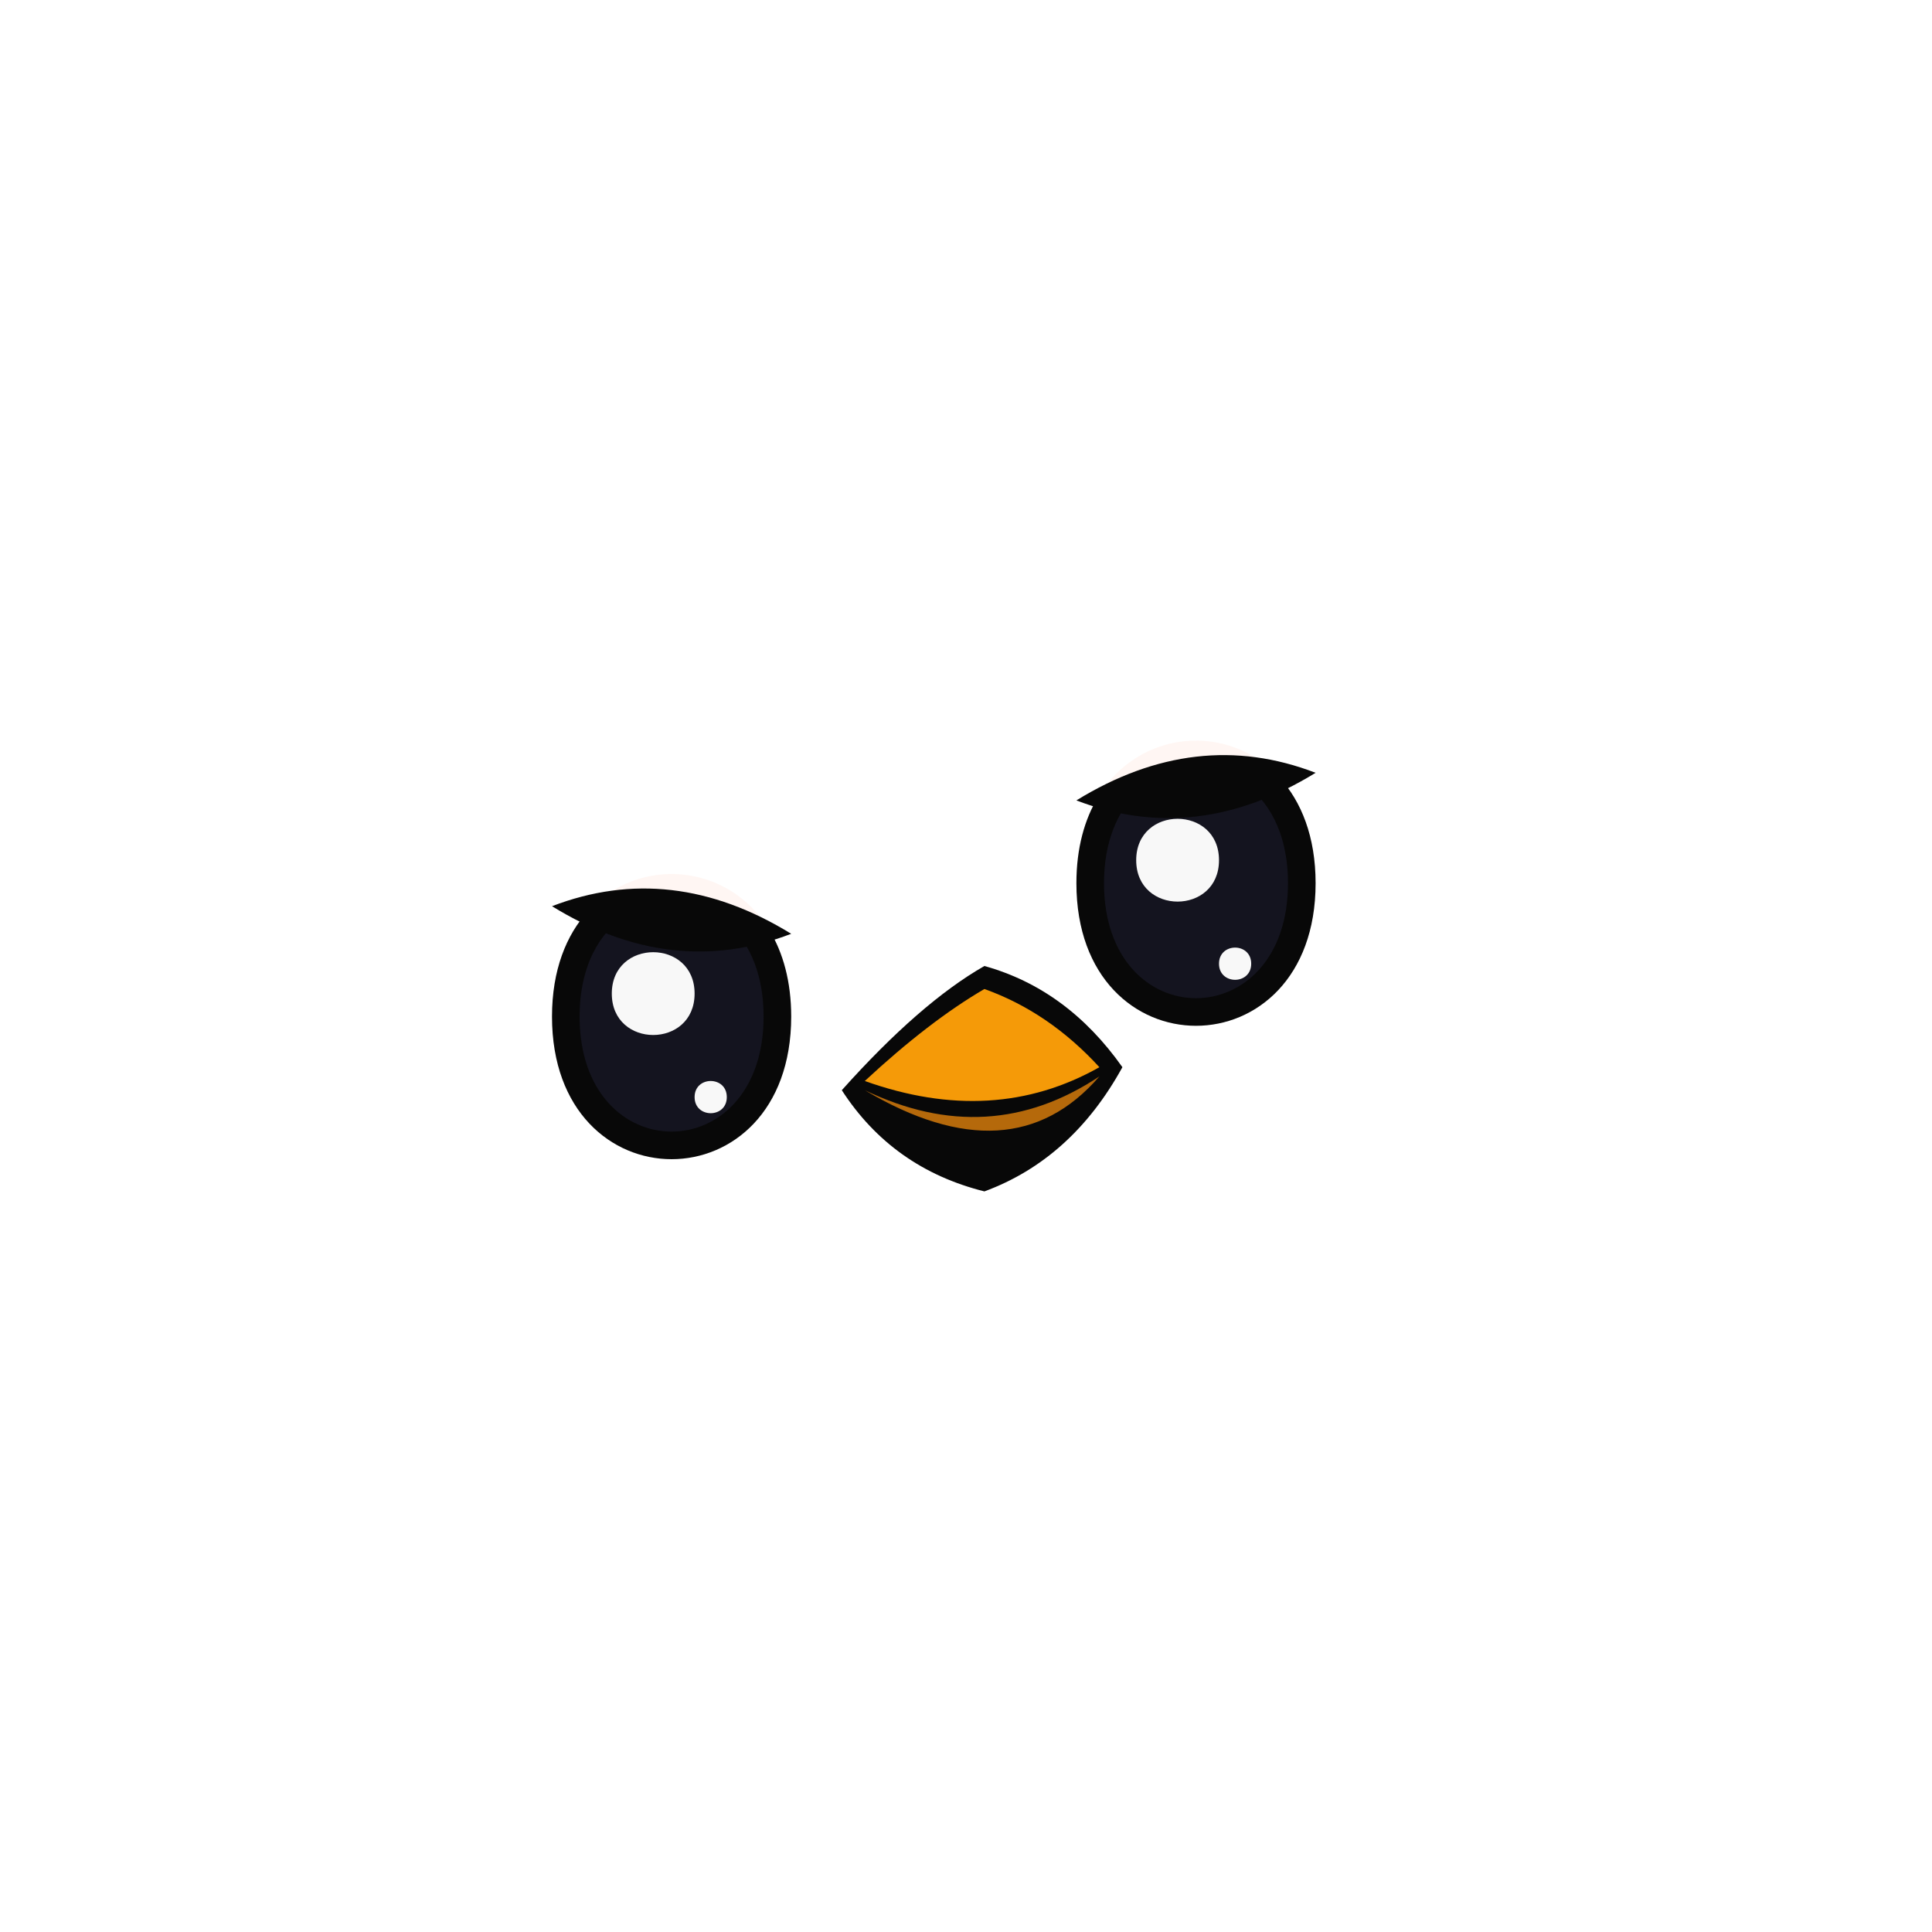
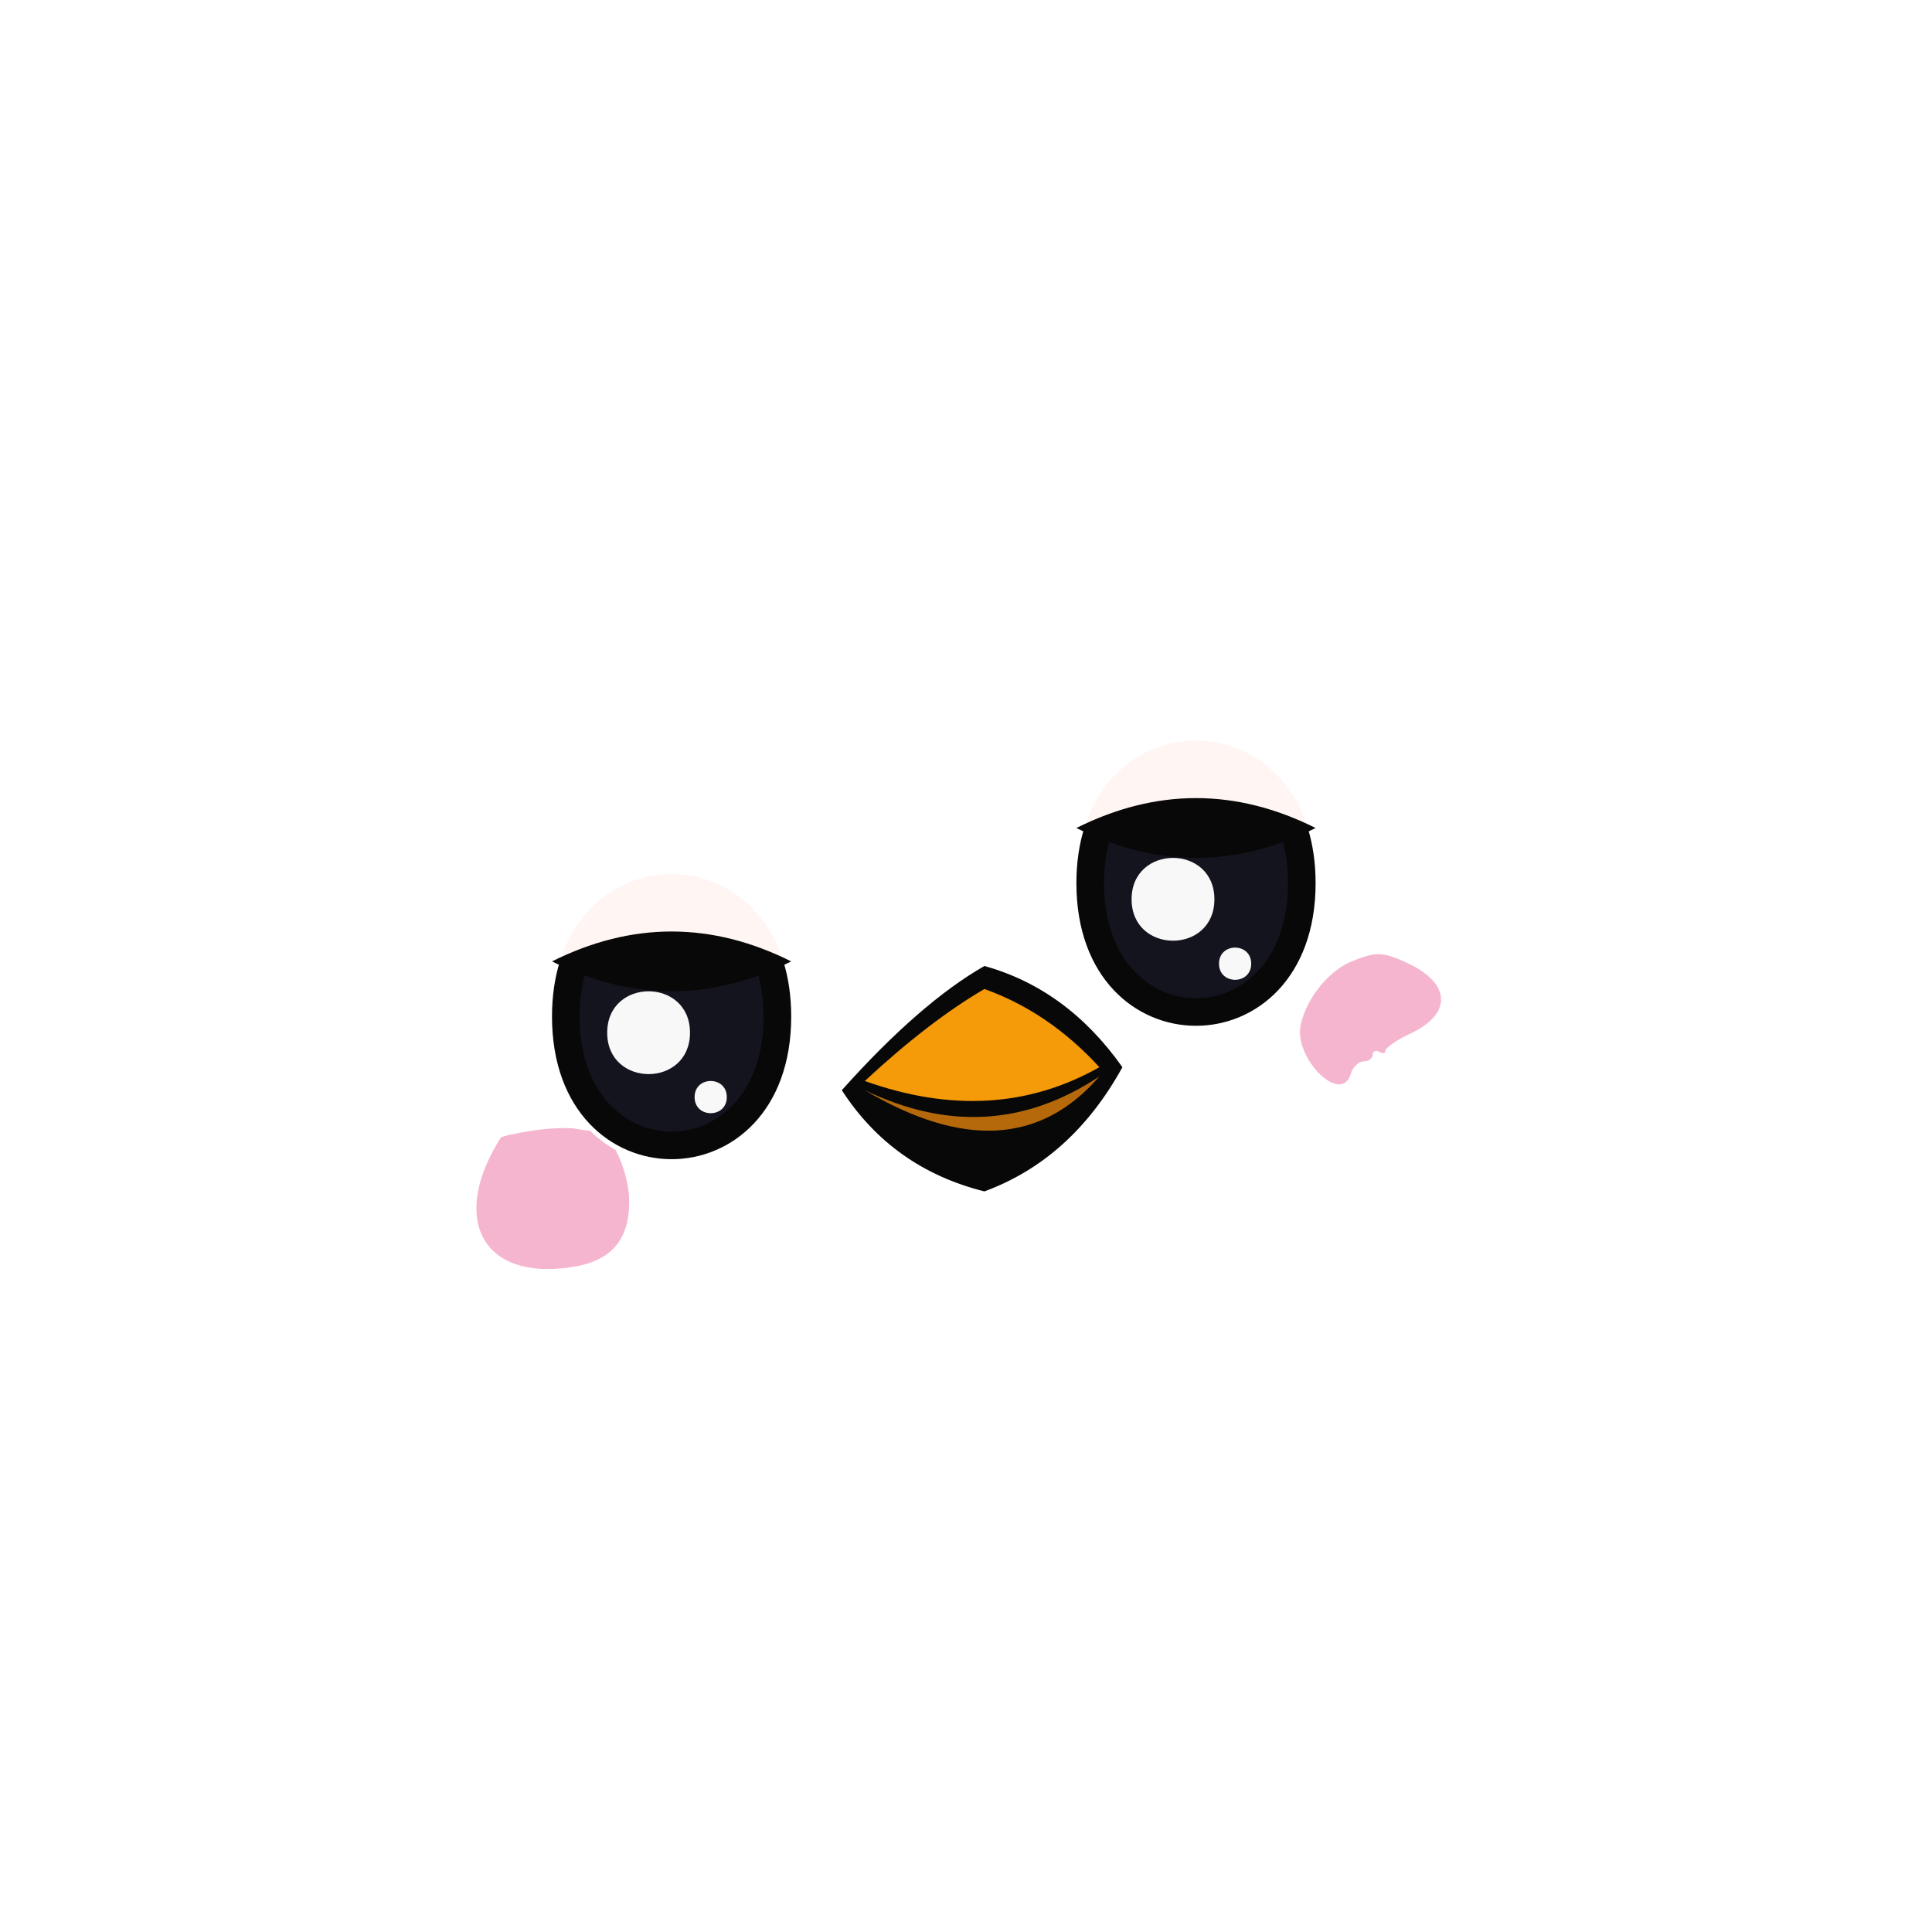
<svg xmlns="http://www.w3.org/2000/svg" viewBox="0 0 420 420">
  <g class="sthings-face" data-face="neutral">
-     <path fill="#fff6f3" fill-rule="evenodd" d="M127.843 198.055C138.804 186.055 158.365 187.464 167.306 202.283L127.843 198.055Z" />
-     <path fill="#080808" fill-rule="evenodd" d="M120 221C120 210.868 123.125 203.219 127.843 198.055L167.306 202.283C170.215 207.103 172 213.342 172 221C172 262.332 120 262.332 120 221Z" />
-     <path fill="#14141f" fill-rule="evenodd" d="M126 221C126 210.049 130.317 202.696 136.115 198.941L158.923 201.385C163.128 205.53 166 212.068 166 221C166 254.333 126 254.333 126 221Z" />
-     <path fill="#f8f8f8" fill-rule="evenodd" d="M133 216C133 204 151 204 151 216C151 228 133 228 133 216Z" />
+     <g data-pip-part="cheeks">
+       <path fill="#f5b5ce" fill-rule="evenodd" d="M293.447 209.171C299.112 206.822 300.493 206.822 306.158 209.447C315.414 213.868 315.691 220.362 306.711 224.645C303.671 226.026 301.184 227.822 301.184 228.375C301.184 229.066 300.632 229.066 299.803 228.651C299.112 228.237 298.421 228.513 298.421 229.204C298.421 230.033 297.592 230.724 296.487 230.724C295.382 230.724 294 231.967 293.586 233.625C291.375 240.257 281.013 229.757 282.809 222.572C284.053 217.046 288.75 211.243 293.447 209.171Z" />
+       <path fill="#f5b5ce" fill-rule="evenodd" d="M115.776 245.783C119.368 245.23 123.513 245.092 125.033 245.368C126.035 245.551 127.276 245.733 128.283 245.836Q130.864 248.349 133.814 249.98C135.499 253.106 136.776 257.512 136.776 261.257C136.776 269.684 132.77 274.243 124.066 275.487C104.862 278.388 97.678 264.987 108.868 247.303C109.145 247.026 112.184 246.336 115.776 245.783Z" />
+     </g>
+     <path fill="#fff6f3" fill-rule="evenodd" d="M121.706 209C129.585 183.668 162.415 183.668 170.294 209H121.706Z" />
+     <path fill="#080808" fill-rule="evenodd" d="M120 221C120 216.513 120.613 212.513 121.706 209H170.294C171.387 212.513 172 216.513 172 221C172 262.332 120 262.332 120 221Z" />
+     <path fill="#14141f" fill-rule="evenodd" d="M126 221C126 216.352 126.778 212.352 128.117 209H163.883C165.222 212.352 166 216.352 166 221C166 254.333 126 254.333 126 221Z" />
+     <path fill="#f8f8f8" fill-rule="evenodd" d="M132 224.5C132 212.5 150 212.5 150 224.5C150 236.5 132 236.5 132 224.5Z" />
    <path fill="#f8f8f8" fill-rule="evenodd" d="M151 238.5C151 233.833 158 233.833 158 238.5C158 243.167 151 243.167 151 238.5Z" />
-     <path fill="#080808" fill-rule="evenodd" d="M120 197Q146 187 172 203Q146 213 120 197Z" />
-     <path fill="#fff6f3" fill-rule="evenodd" d="M238.694 173.283C247.635 158.464 267.196 157.055 278.157 169.055L238.694 173.283Z" />
-     <path fill="#080808" fill-rule="evenodd" d="M234 192C234 184.342 235.785 178.103 238.694 173.283L278.157 169.055C282.875 174.219 286 181.868 286 192C286 233.332 234 233.332 234 192Z" />
-     <path fill="#14141f" fill-rule="evenodd" d="M240 192C240 183.068 242.872 176.53 247.077 172.385L269.885 169.941C275.683 173.696 280 181.049 280 192C280 225.333 240 225.333 240 192Z" />
-     <path fill="#f8f8f8" fill-rule="evenodd" d="M247 187C247 175 265 175 265 187C265 199 247 199 247 187Z" />
+     <path fill="#080808" fill-rule="evenodd" d="M120 209Q146 196 172 209Q146 222 120 209Z" />
+     <path fill="#fff6f3" fill-rule="evenodd" d="M235.706 180C243.585 154.668 276.415 154.668 284.294 180H235.706Z" />
+     <path fill="#080808" fill-rule="evenodd" d="M234 192C234 187.513 234.613 183.513 235.706 180H284.294C285.387 183.513 286 187.513 286 192C286 233.332 234 233.332 234 192Z" />
+     <path fill="#14141f" fill-rule="evenodd" d="M240 192C240 187.352 240.778 183.352 242.117 180H277.883C279.222 183.352 280 187.352 280 192C280 225.333 240 225.333 240 192Z" />
+     <path fill="#f8f8f8" fill-rule="evenodd" d="M246 195.5C246 183.5 264 183.5 264 195.5C264 207.5 246 207.5 246 195.5Z" />
    <path fill="#f8f8f8" fill-rule="evenodd" d="M265 209.5C265 204.833 272 204.833 272 209.5C272 214.167 265 214.167 265 209.5Z" />
-     <path fill="#080808" fill-rule="evenodd" d="M234 174Q260 158 286 168Q260 184 234 174Z" />
+     <path fill="#080808" fill-rule="evenodd" d="M234 180Q260 167 286 180Q260 193 234 180Z" />
    <g data-pip-part="beak">
      <path fill="#080808" fill-rule="evenodd" d="M183 237Q200 218 214 210Q232 215 244 232Q233 252 214 259Q194 254 183 237Z" />
      <path fill="#f59a08" fill-rule="evenodd" d="M188 235Q202 222 214 215Q228 220 239 232Q216 245 188 235Z" />
      <path fill="#b5690b" fill-rule="evenodd" d="M188 237Q215 250 239 234Q220 256 188 237Z" />
    </g>
  </g>
</svg>
